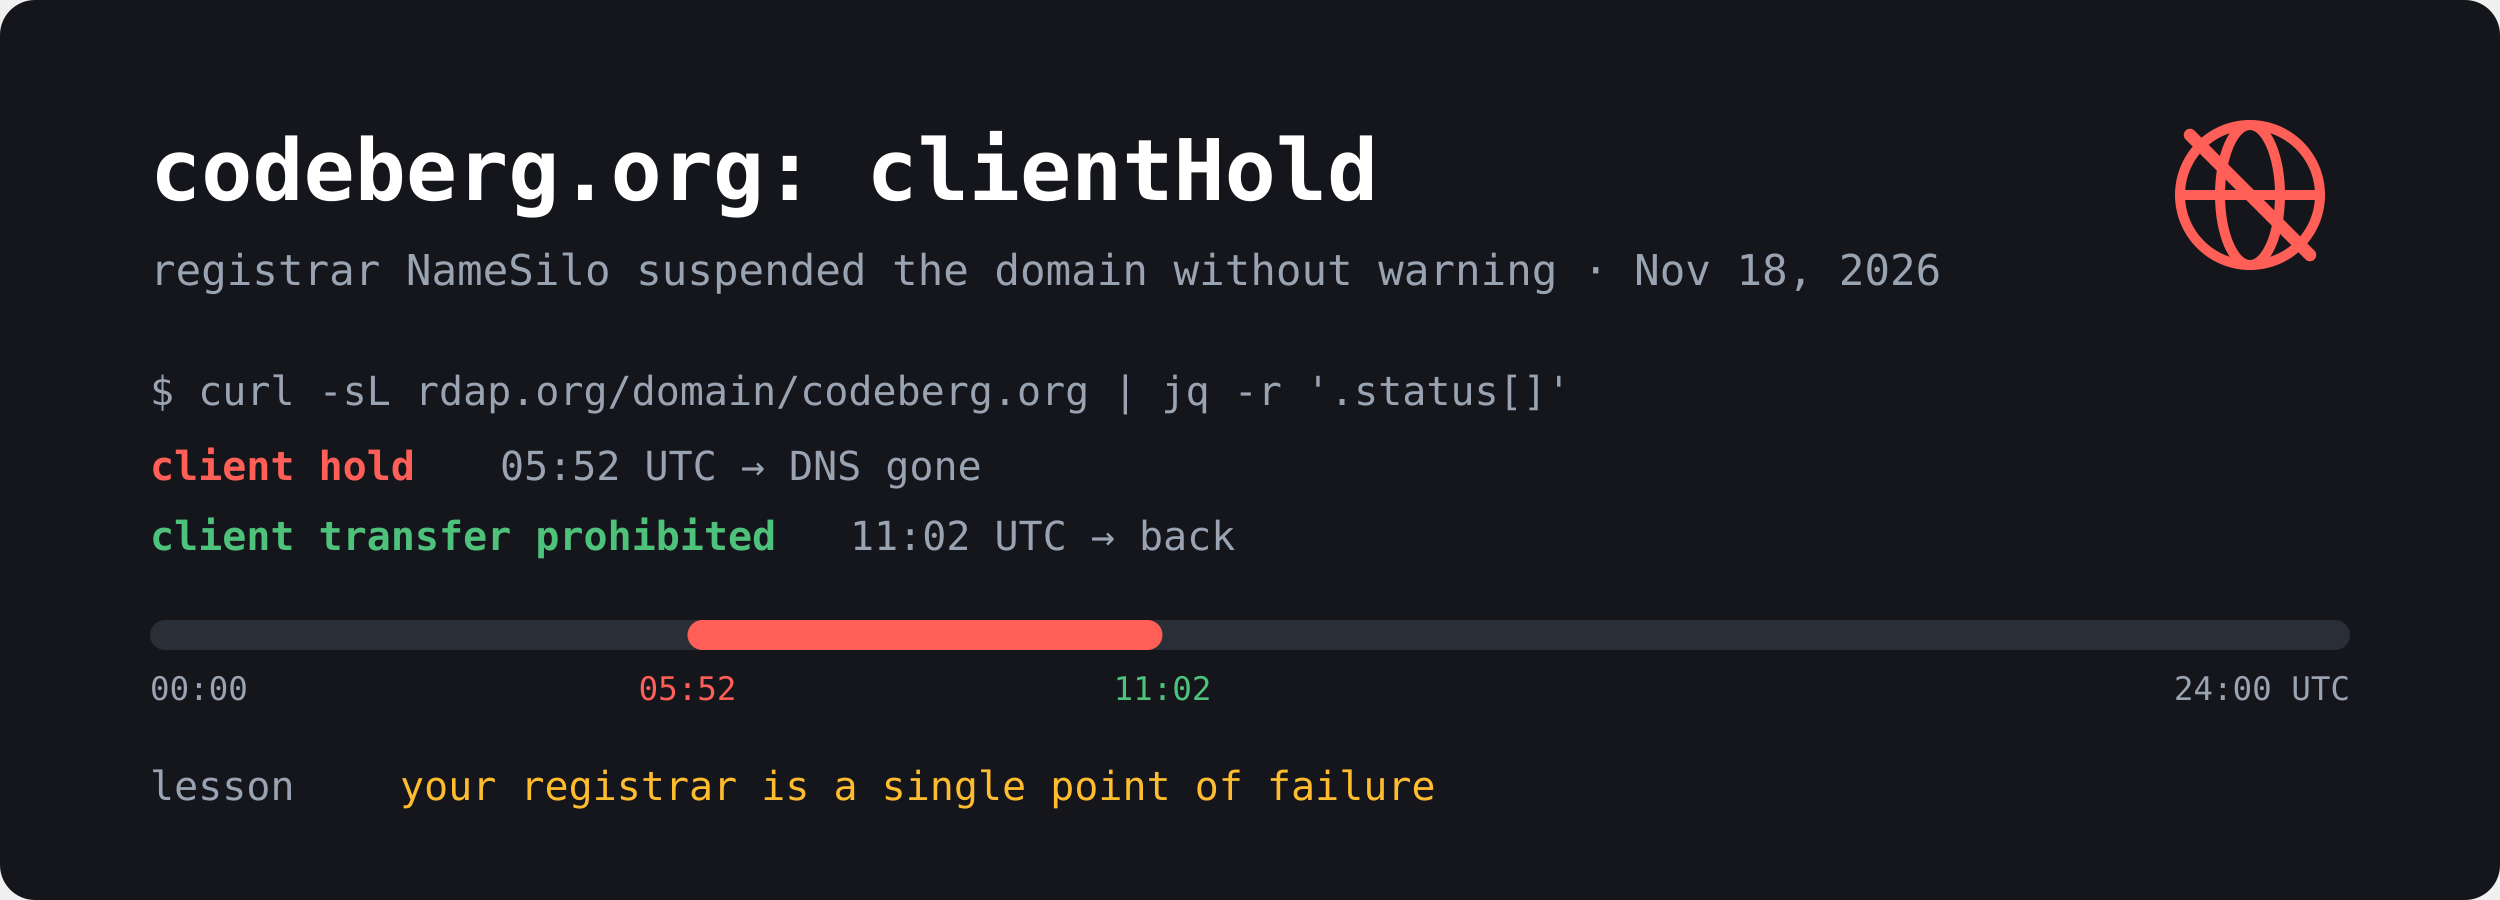
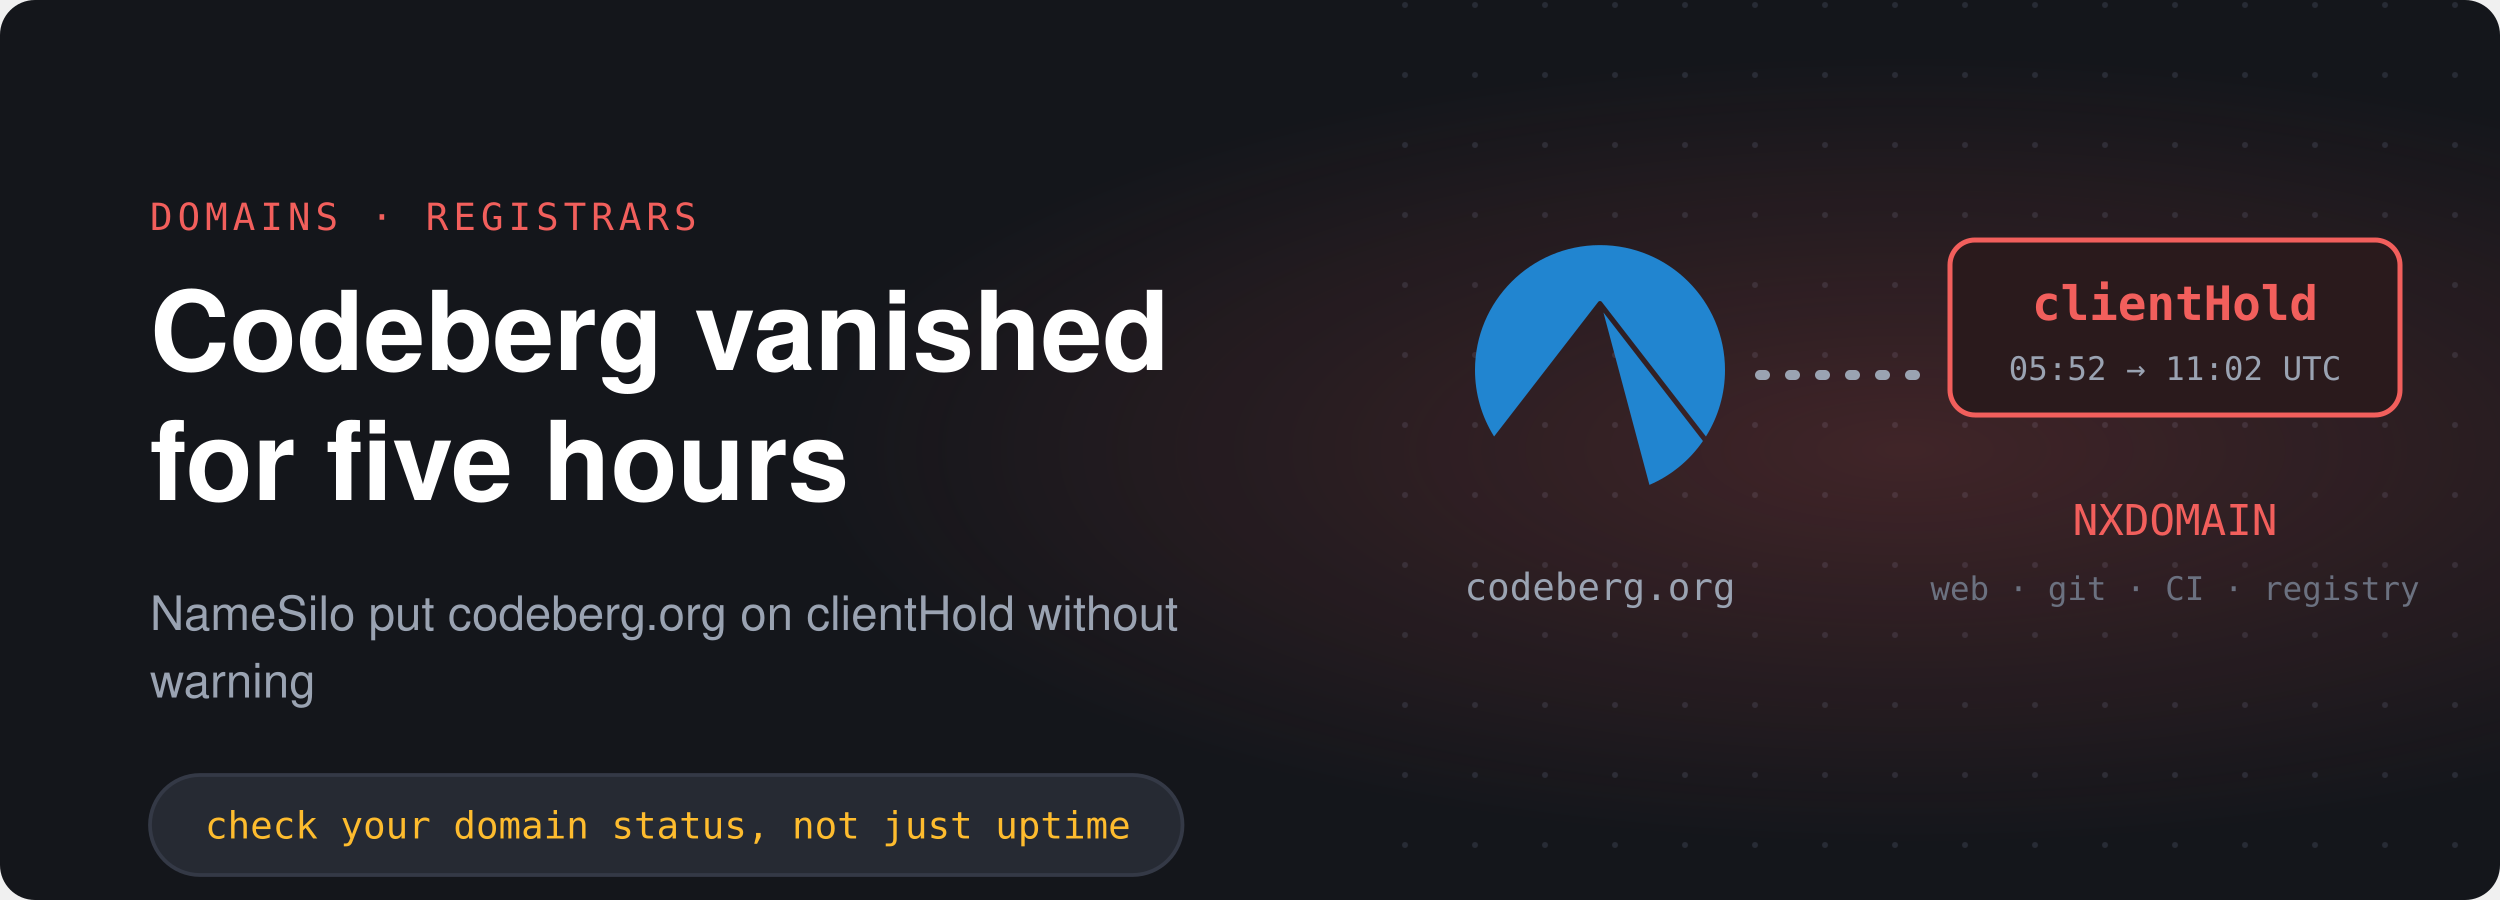
- <svg xmlns="http://www.w3.org/2000/svg" viewBox="0 0 1000 360" font-family="ui-monospace, SFMono-Regular, Menlo, Consolas, monospace">
+ <svg xmlns="http://www.w3.org/2000/svg" viewBox="0 0 1000 360" font-family="Atkinson Hyperlegible Next, -apple-system, Segoe UI, Helvetica, Arial, sans-serif">
+   <defs>
+     <radialGradient id="glow" cx="76%" cy="50%" r="44%">
+       <stop offset="0" stop-color="#f25f5c" stop-opacity="0.2" />
+       <stop offset="1" stop-color="#f25f5c" stop-opacity="0" />
+     </radialGradient>
+     <pattern id="grid" width="28" height="28" patternUnits="userSpaceOnUse">
+       <circle cx="2" cy="2" r="1.2" fill="#343946" />
+     </pattern>
+   </defs>
  <rect width="1000" height="360" rx="14" fill="#14161b" />
-   <text x="60" y="80" fill="#ffffff" font-size="34" font-weight="700">codeberg.org: clientHold</text>
-   <text x="60" y="114" fill="#9aa3b2" font-size="17">registrar NameSilo suspended the domain without warning · Nov 18, 2026</text>
-   <g font-size="16">
-     <text x="60" y="162" fill="#9aa3b2">$ curl -sL rdap.org/domain/codeberg.org | jq -r '.status[]'</text>
-     <text x="60" y="192" fill="#ff5f57" font-weight="700">client hold</text>
-     <text x="200" y="192" fill="#9aa3b2">05:52 UTC → DNS gone</text>
-     <text x="60" y="220" fill="#4ec27a" font-weight="700">client transfer prohibited</text>
-     <text x="340" y="220" fill="#9aa3b2">11:02 UTC → back</text>
+   <rect x="540" y="0" width="460" height="360" fill="url(#grid)" opacity="0.6" />
+   <rect width="1000" height="360" rx="14" fill="url(#glow)" />
+   <text x="60" y="92" font-family="JetBrains Mono, ui-monospace, SFMono-Regular, Menlo, Consolas, monospace" font-size="15" fill="#f25f5c" letter-spacing="2">DOMAINS · REGISTRARS</text>
+   <text x="60" y="148" font-family="Atkinson Hyperlegible Next, -apple-system, Segoe UI, Helvetica, Arial, sans-serif" font-size="44" fill="#ffffff" font-weight="700">Codeberg vanished</text>
+   <text x="60" y="200" font-family="Atkinson Hyperlegible Next, -apple-system, Segoe UI, Helvetica, Arial, sans-serif" font-size="44" fill="#ffffff" font-weight="700">for five hours</text>
+   <text x="60" y="252" font-family="Atkinson Hyperlegible Next, -apple-system, Segoe UI, Helvetica, Arial, sans-serif" font-size="19" fill="#9aa3b2">NameSilo put codeberg.org on clientHold without</text>
+   <text x="60" y="279" font-family="Atkinson Hyperlegible Next, -apple-system, Segoe UI, Helvetica, Arial, sans-serif" font-size="19" fill="#9aa3b2">warning</text>
+   <rect x="60" y="310" width="413" height="40" rx="20.0" fill="#262a33" stroke="#343946" stroke-width="1.5" />
+   <text x="82" y="335.4" font-family="JetBrains Mono, ui-monospace, SFMono-Regular, Menlo, Consolas, monospace" font-size="15" fill="#febc2e">check your domain status, not just uptime</text>
+   <g transform="translate(590 96) scale(4.1667)">
+     <path d="M11.955.49A12 12 0 0 0 0 12.49a12 12 0 0 0 1.832 6.373L11.838 5.928a.187.14 0 0 1 .324 0l10.006 12.935A12 12 0 0 0 24 12.49a12 12 0 0 0-12-12 12 12 0 0 0-.045 0zm.375 6.467l4.416 16.553a12 12 0 0 0 5.137-4.213z" fill="#2185D0" />
  </g>
-   <g font-size="13">
-     <rect x="60" y="248" width="880" height="12" rx="6" fill="#2a2e37" />
-     <rect x="275" y="248" width="190" height="12" rx="6" fill="#ff5f57" />
-     <text x="60" y="280" fill="#9aa3b2">00:00</text>
-     <text x="275" y="280" fill="#ff5f57" text-anchor="middle">05:52</text>
-     <text x="465" y="280" fill="#4ec27a" text-anchor="middle">11:02</text>
-     <text x="940" y="280" fill="#9aa3b2" text-anchor="end">24:00 UTC</text>
-   </g>
-   <g font-size="16">
-     <text x="60" y="320" fill="#9aa3b2">lesson</text>
-     <text x="160" y="320" fill="#febc2e">your registrar is a single point of failure</text>
-   </g>
-   <g transform="translate(866 44)" fill="none" stroke="#ff5f57" stroke-width="4" stroke-linecap="round">
-     <circle cx="34" cy="34" r="28" />
-     <ellipse cx="34" cy="34" rx="12" ry="28" />
-     <path d="M6 34 H62" />
-     <path d="M10 10 L58 58" stroke-width="5" />
-   </g>
+   <text x="640" y="240" font-family="JetBrains Mono, ui-monospace, SFMono-Regular, Menlo, Consolas, monospace" font-size="15" fill="#9aa3b2" text-anchor="middle">codeberg.org</text>
+   <path d="M704 150 L770 150" stroke="#9aa3b2" stroke-width="4" stroke-dasharray="2 10" stroke-linecap="round" fill="none" />
+   <rect x="780" y="96" width="180" height="70" rx="10" fill="#2a1a1c" stroke="#f25f5c" stroke-width="2" />
+   <text x="870" y="128" font-family="JetBrains Mono, ui-monospace, SFMono-Regular, Menlo, Consolas, monospace" font-size="19" fill="#f25f5c" font-weight="700" text-anchor="middle">clientHold</text>
+   <text x="870" y="152" font-family="JetBrains Mono, ui-monospace, SFMono-Regular, Menlo, Consolas, monospace" font-size="13" fill="#9aa3b2" text-anchor="middle">05:52 → 11:02 UTC</text>
+   <text x="870" y="214" font-family="JetBrains Mono, ui-monospace, SFMono-Regular, Menlo, Consolas, monospace" font-size="17" fill="#f25f5c" text-anchor="middle">NXDOMAIN</text>
+   <text x="870" y="240" font-family="JetBrains Mono, ui-monospace, SFMono-Regular, Menlo, Consolas, monospace" font-size="13" fill="#6b7180" text-anchor="middle">web · git · CI · registry</text>
</svg>
